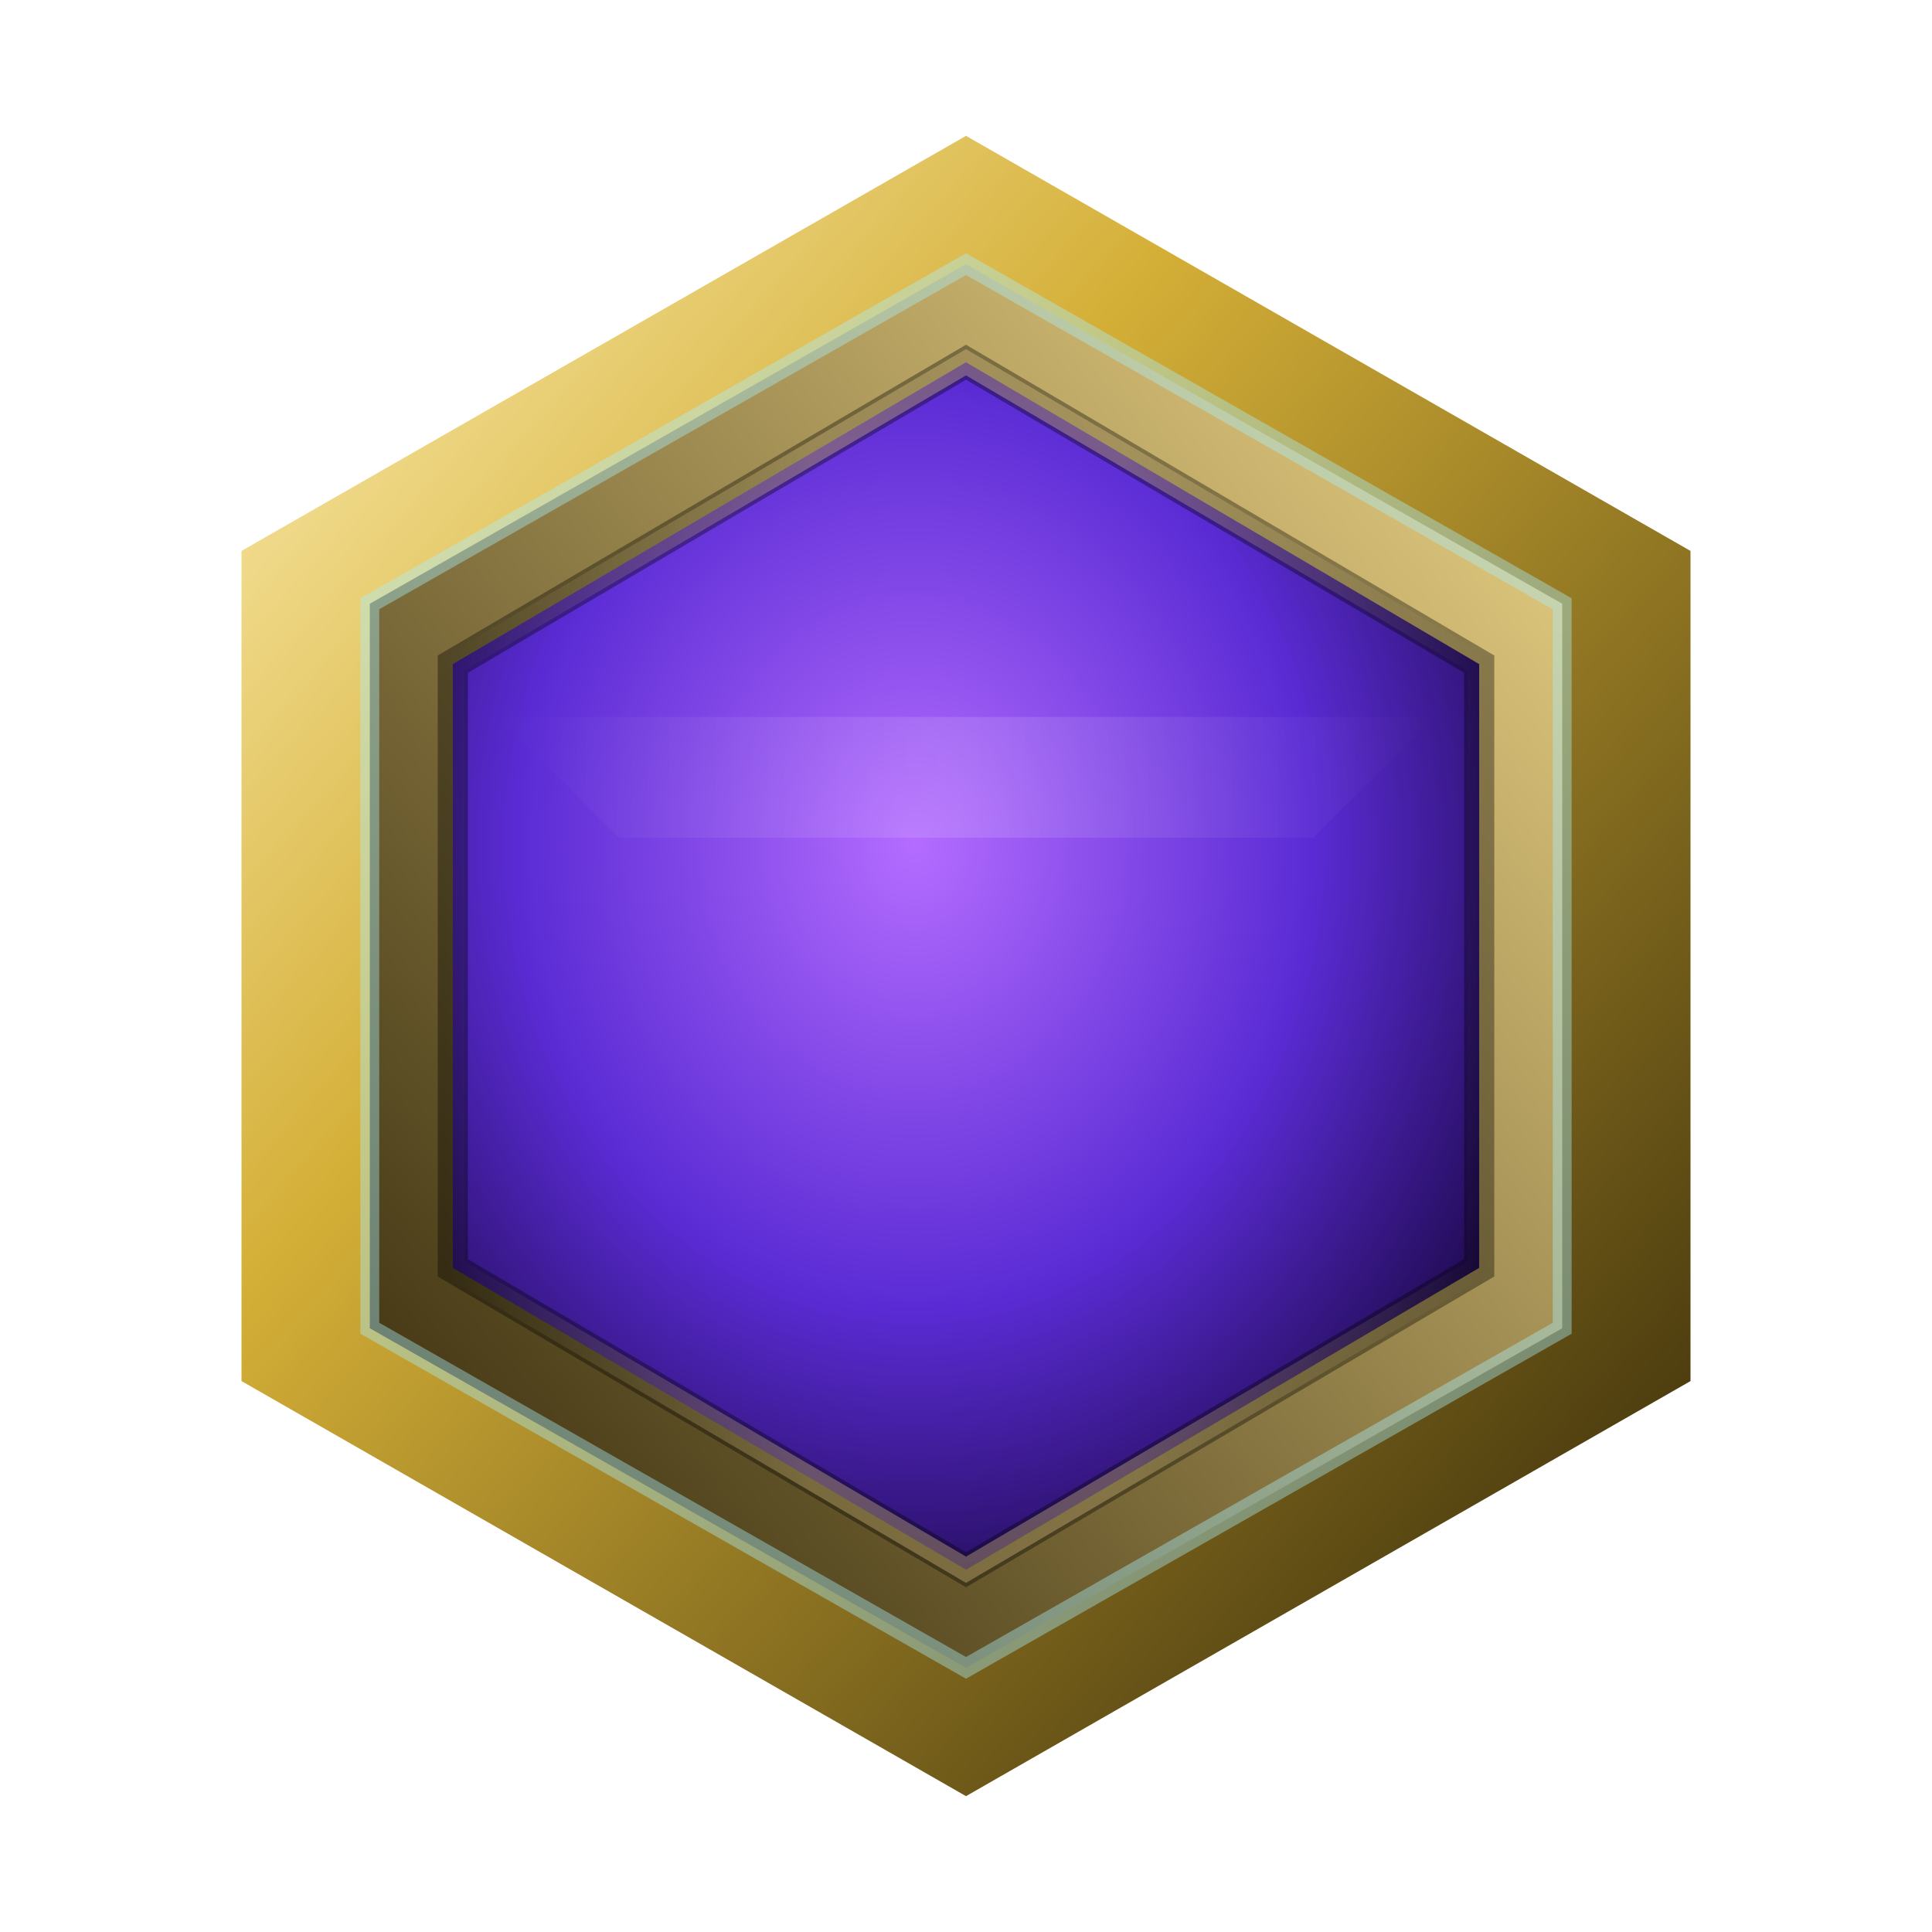
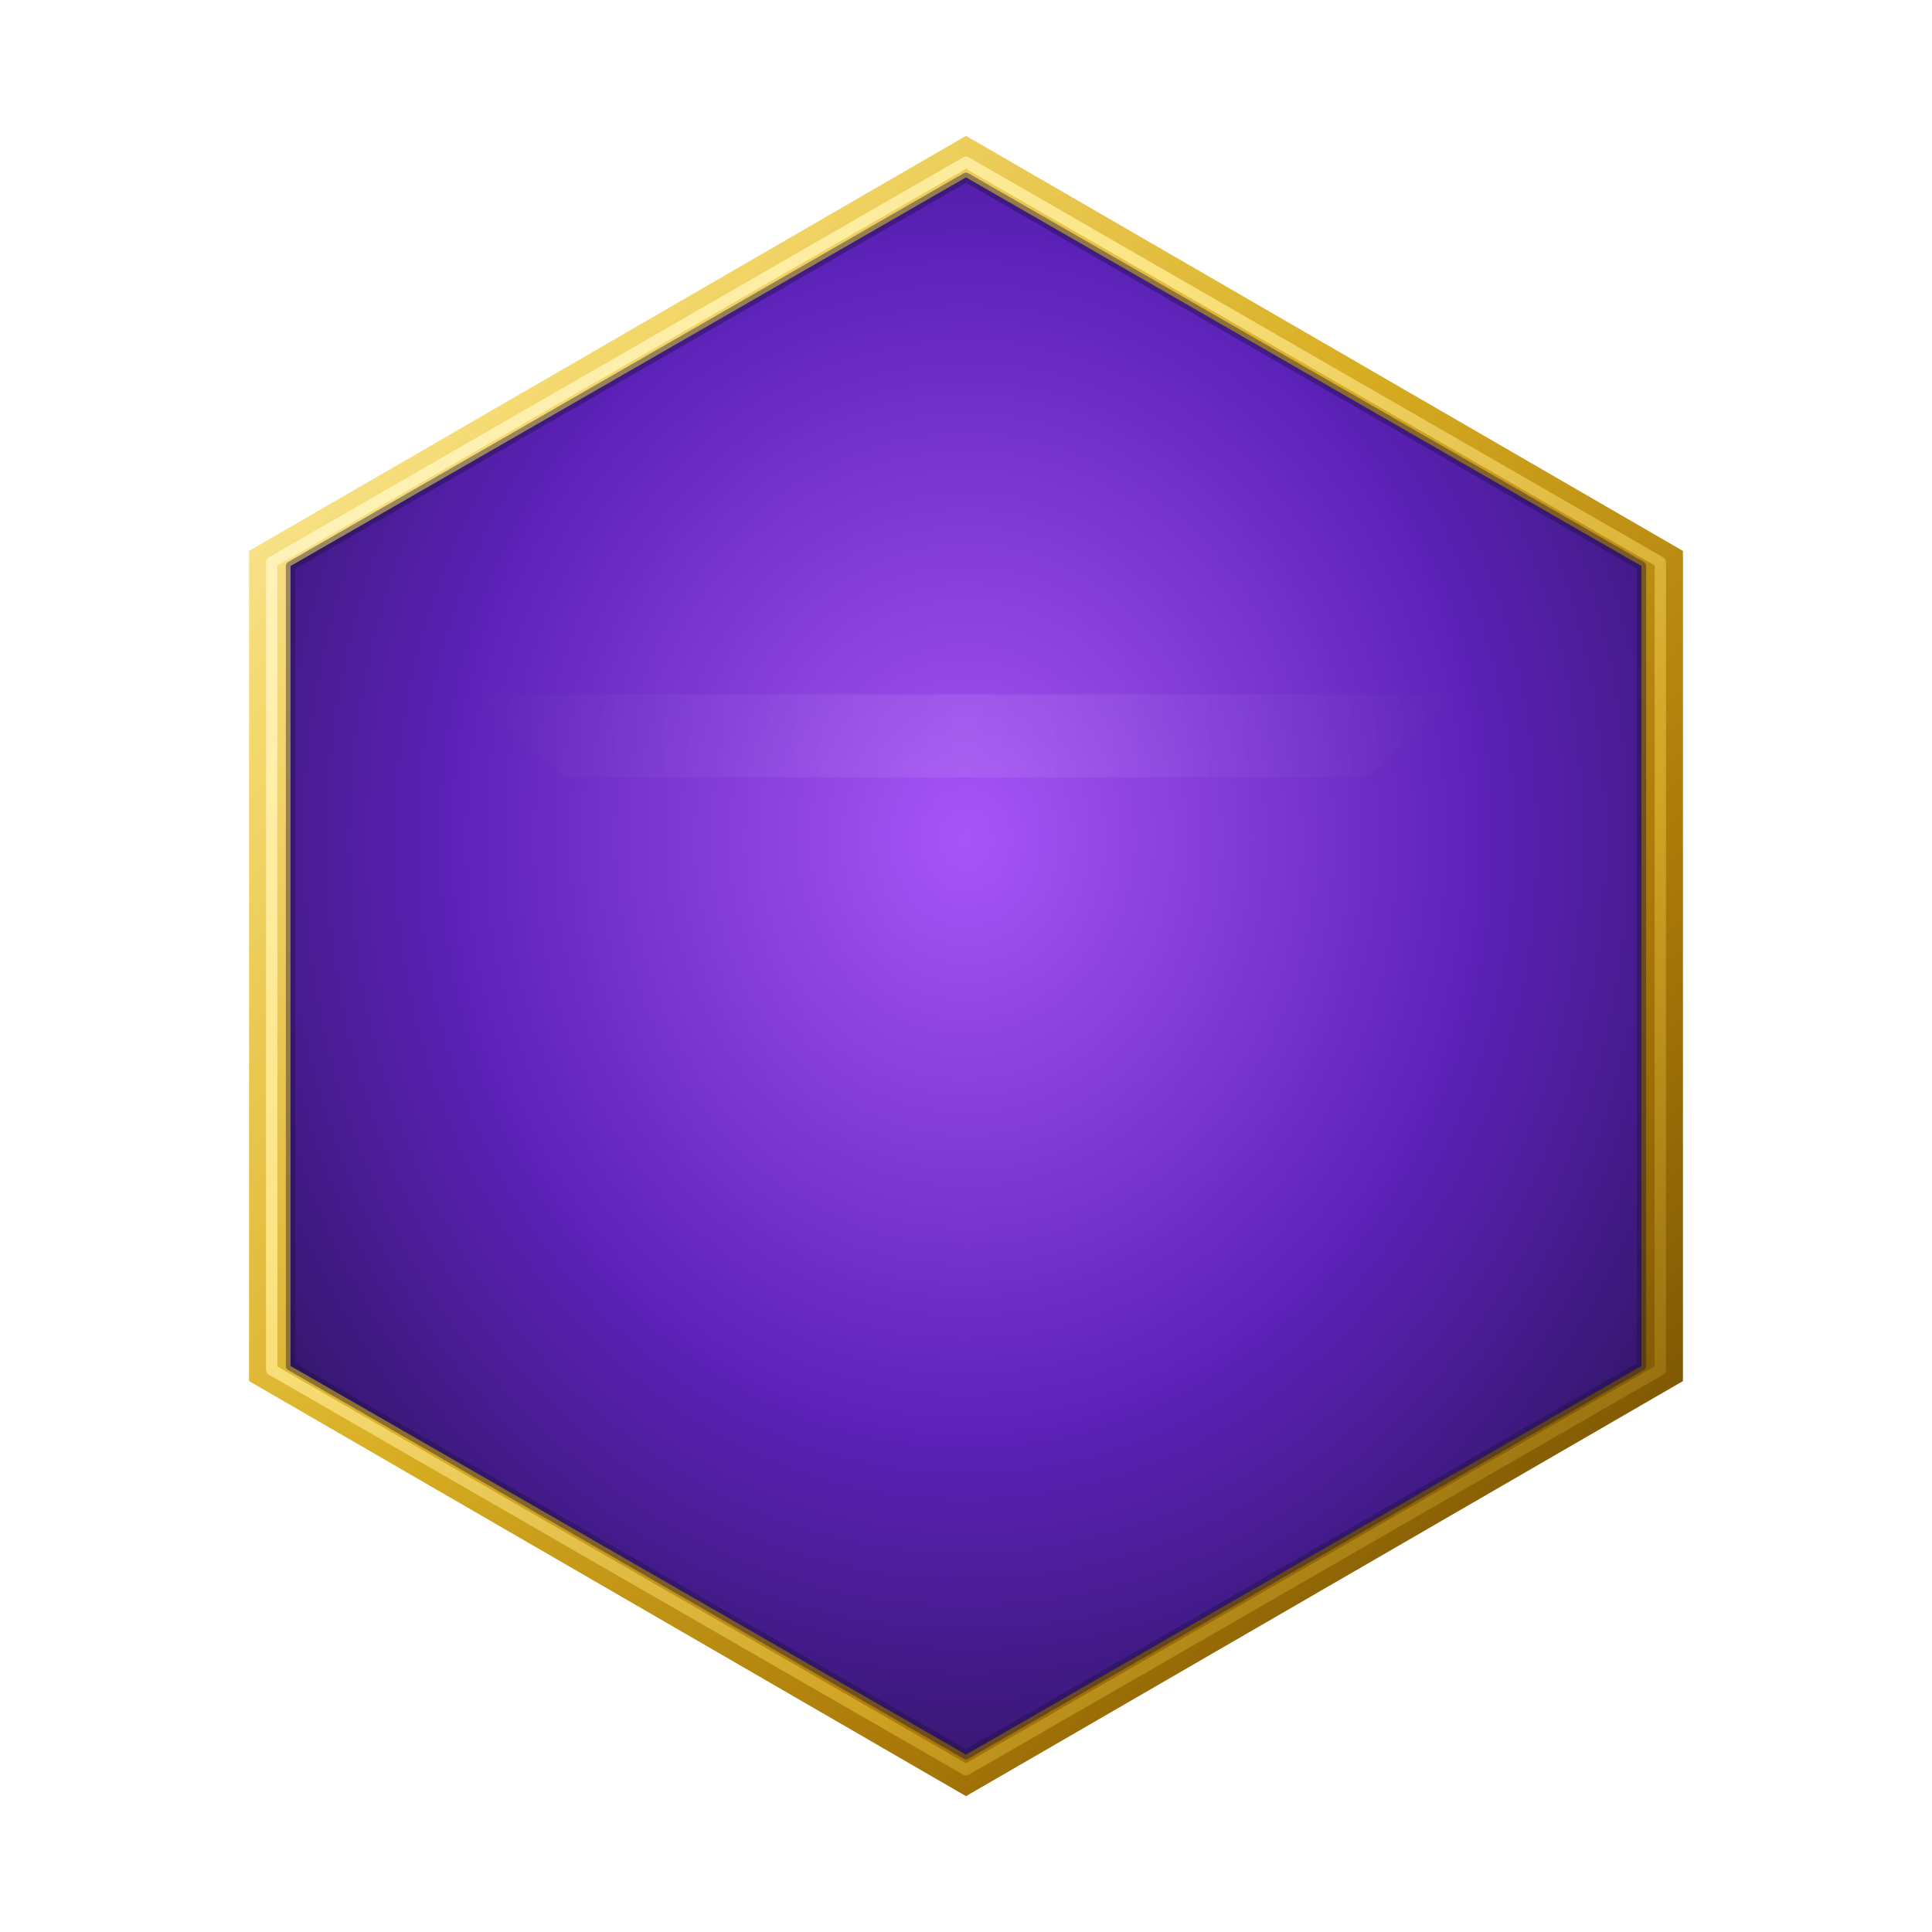
<svg xmlns="http://www.w3.org/2000/svg" width="512" height="512" viewBox="0 0 512 512">
  <defs>
-     <linearGradient id="rim_intelligence_gold" x1="0" y1="0" x2="1" y2="1">
-       <stop offset="0" stop-color="#FFF1B8" />
-       <stop offset="0.35" stop-color="#D4AF37" />
-       <stop offset="1" stop-color="#2F2406" />
+     <linearGradient id="goldMetal_intelligence_ultraslim" x1="0" y1="0" x2="1" y2="1">
+       <stop offset="0%" stop-color="#FFF4BF" />
+       <stop offset="18%" stop-color="#F4D96E" />
+       <stop offset="45%" stop-color="#D8AE23" />
+       <stop offset="72%" stop-color="#A97808" />
+       <stop offset="100%" stop-color="#5F4100" />
    </linearGradient>
-     <linearGradient id="rimInner_intelligence_gold" x1="1" y1="0" x2="0" y2="1">
-       <stop offset="0" stop-color="#F2D98A" />
-       <stop offset="1" stop-color="#2F2406" />
+     <linearGradient id="goldLine_intelligence_ultraslim" x1="0" y1="0" x2="1" y2="1">
+       <stop offset="0%" stop-color="#FFF9D8" stop-opacity="0.98" />
+       <stop offset="35%" stop-color="#FFE98A" stop-opacity="0.88" />
+       <stop offset="70%" stop-color="#D9AE2A" stop-opacity="0.78" />
+       <stop offset="100%" stop-color="#7B5605" stop-opacity="0.72" />
    </linearGradient>
-     <radialGradient id="core_intelligence_gold" cx="0.45" cy="0.40" r="0.70">
-       <stop offset="0" stop-color="#B46CFF" />
-       <stop offset="0.55" stop-color="#5A2BD4" />
-       <stop offset="1" stop-color="#16053A" />
+     <radialGradient id="intelligenceCore_gold_ultraslim" cx="50%" cy="42%" r="70%">
+       <stop offset="0%" stop-color="#A855F7" />
+       <stop offset="55%" stop-color="#5B21B6" />
+       <stop offset="100%" stop-color="#24124D" />
    </radialGradient>
-     <linearGradient id="ring_intelligence_gold" x1="0" y1="0" x2="1" y2="0">
-       <stop offset="0" stop-color="#F2D98A" stop-opacity="0" />
-       <stop offset="0.35" stop-color="#F2D98A" stop-opacity="0.60" />
-       <stop offset="0.65" stop-color="#F2D98A" stop-opacity="0.60" />
-       <stop offset="1" stop-color="#F2D98A" stop-opacity="0" />
-     </linearGradient>
-     <linearGradient id="shine_intelligence_gold" x1="0" y1="0" x2="1" y2="0">
-       <stop offset="0" stop-color="#fff" stop-opacity="0" />
-       <stop offset="0.5" stop-color="#fff" stop-opacity="0.24" />
-       <stop offset="1" stop-color="#fff" stop-opacity="0" />
+     <linearGradient id="coreShine_intelligence_gold_ultraslim" x1="0" y1="0" x2="1" y2="0">
+       <stop offset="0%" stop-color="#FFFFFF" stop-opacity="0" />
+       <stop offset="50%" stop-color="#FFFFFF" stop-opacity="0.16" />
+       <stop offset="100%" stop-color="#FFFFFF" stop-opacity="0" />
    </linearGradient>
  </defs>
-   <polygon points="256,36 448,146 448,366 256,476 64,366 64,146" fill="url(#rim_intelligence_gold)" />
-   <polygon points="256,70 414,160 414,352 256,442 98,352 98,160" fill="url(#rimInner_intelligence_gold)" />
-   <polygon points="256,70 414,160 414,352 256,442 98,352 98,160" fill="none" stroke="#A8F1FF" stroke-width="5" opacity="0.40" />
-   <polygon points="256,96 392,176 392,336 256,416 120,336 120,176" fill="url(#core_intelligence_gold)" />
-   <polygon points="256,96 392,176 392,336 256,416 120,336 120,176" fill="none" stroke="#000" stroke-width="8" opacity="0.35" />
-   <polygon points="256,96 392,176 392,336 256,416 120,336 120,176" fill="none" stroke="url(#ring_intelligence_gold)" stroke-width="6" opacity="0.55" />
-   <polygon points="132,190 380,190 348,222 164,222" fill="url(#shine_intelligence_gold)" opacity="0.55" />
+   <polygon points="256,36 446,146 446,366 256,476 66,366 66,146" fill="url(#goldMetal_intelligence_ultraslim)" />
+   <polygon points="256,43 440,149 440,363 256,469 72,363 72,149" fill="none" stroke="url(#goldLine_intelligence_ultraslim)" stroke-width="3" stroke-linejoin="round" />
+   <polygon points="256,47 435,150 435,362 256,465 77,362 77,150" fill="url(#intelligenceCore_gold_ultraslim)" />
+   <polygon points="256,47 435,150 435,362 256,465 77,362 77,150" fill="none" stroke="#1E1240" stroke-width="2.5" stroke-opacity="0.42" stroke-linejoin="round" />
+   <polygon points="126,184 386,184 362,206 150,206" fill="url(#coreShine_intelligence_gold_ultraslim)" opacity="0.55" />
</svg>
